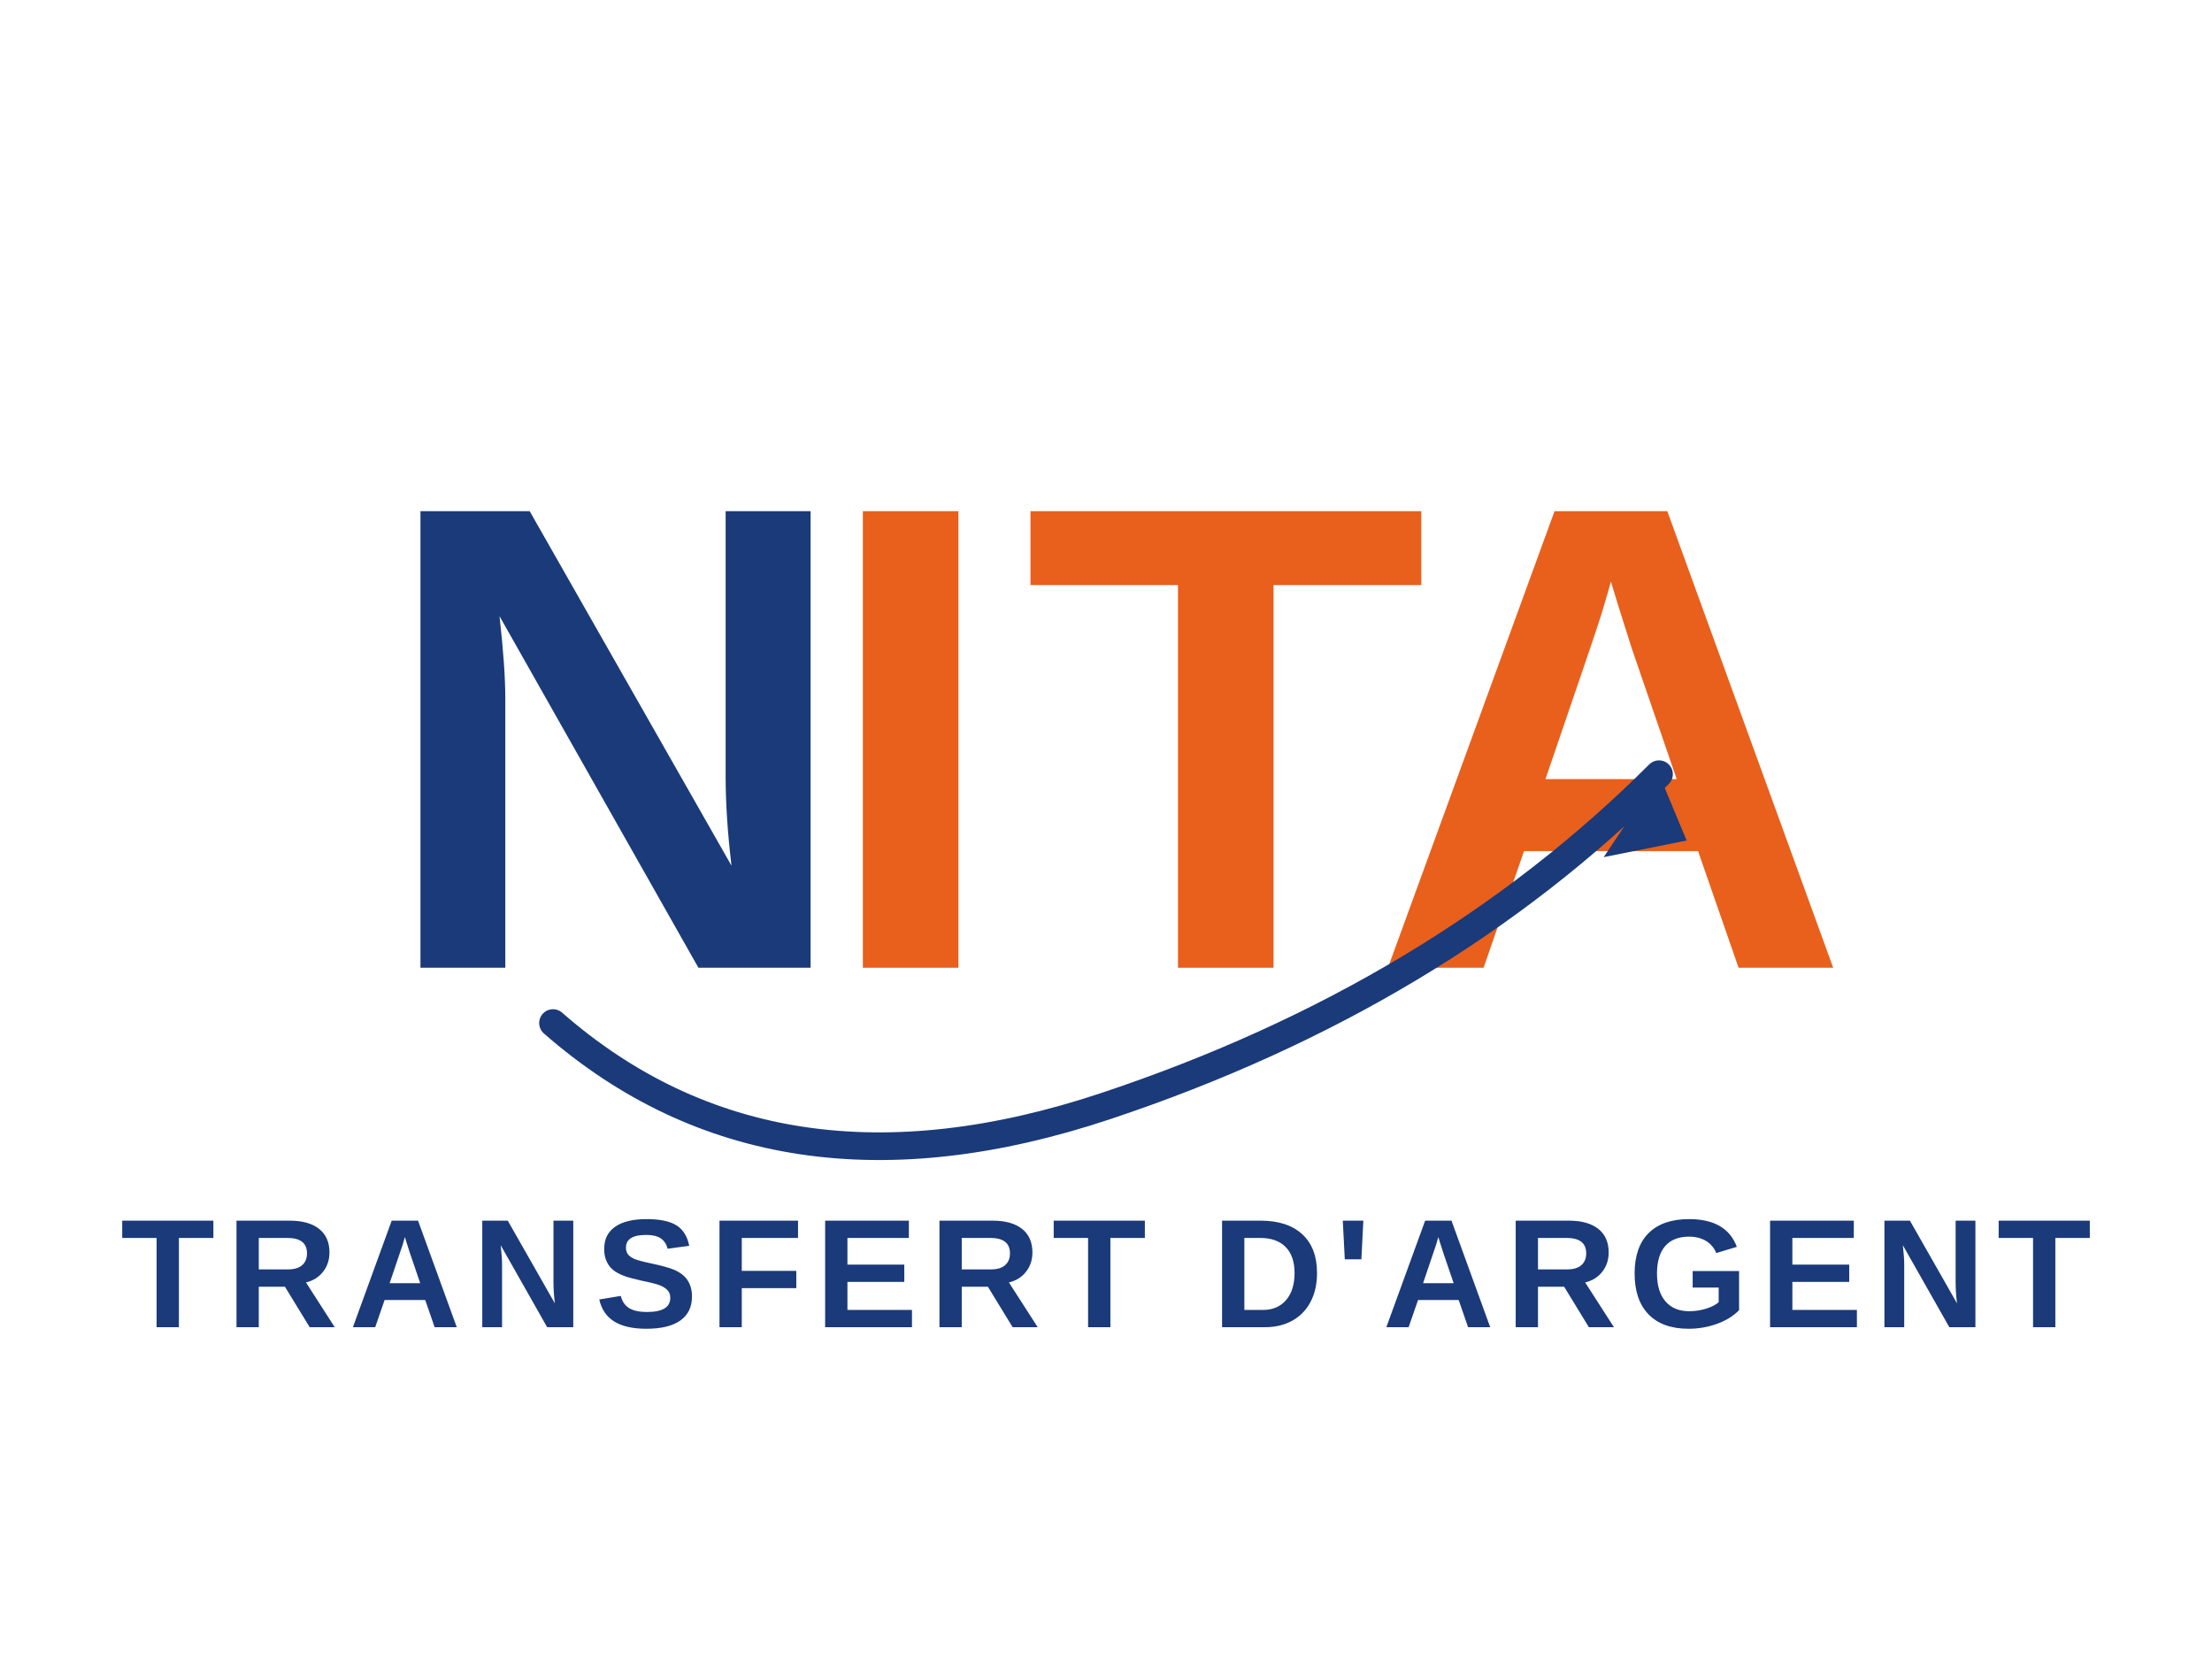
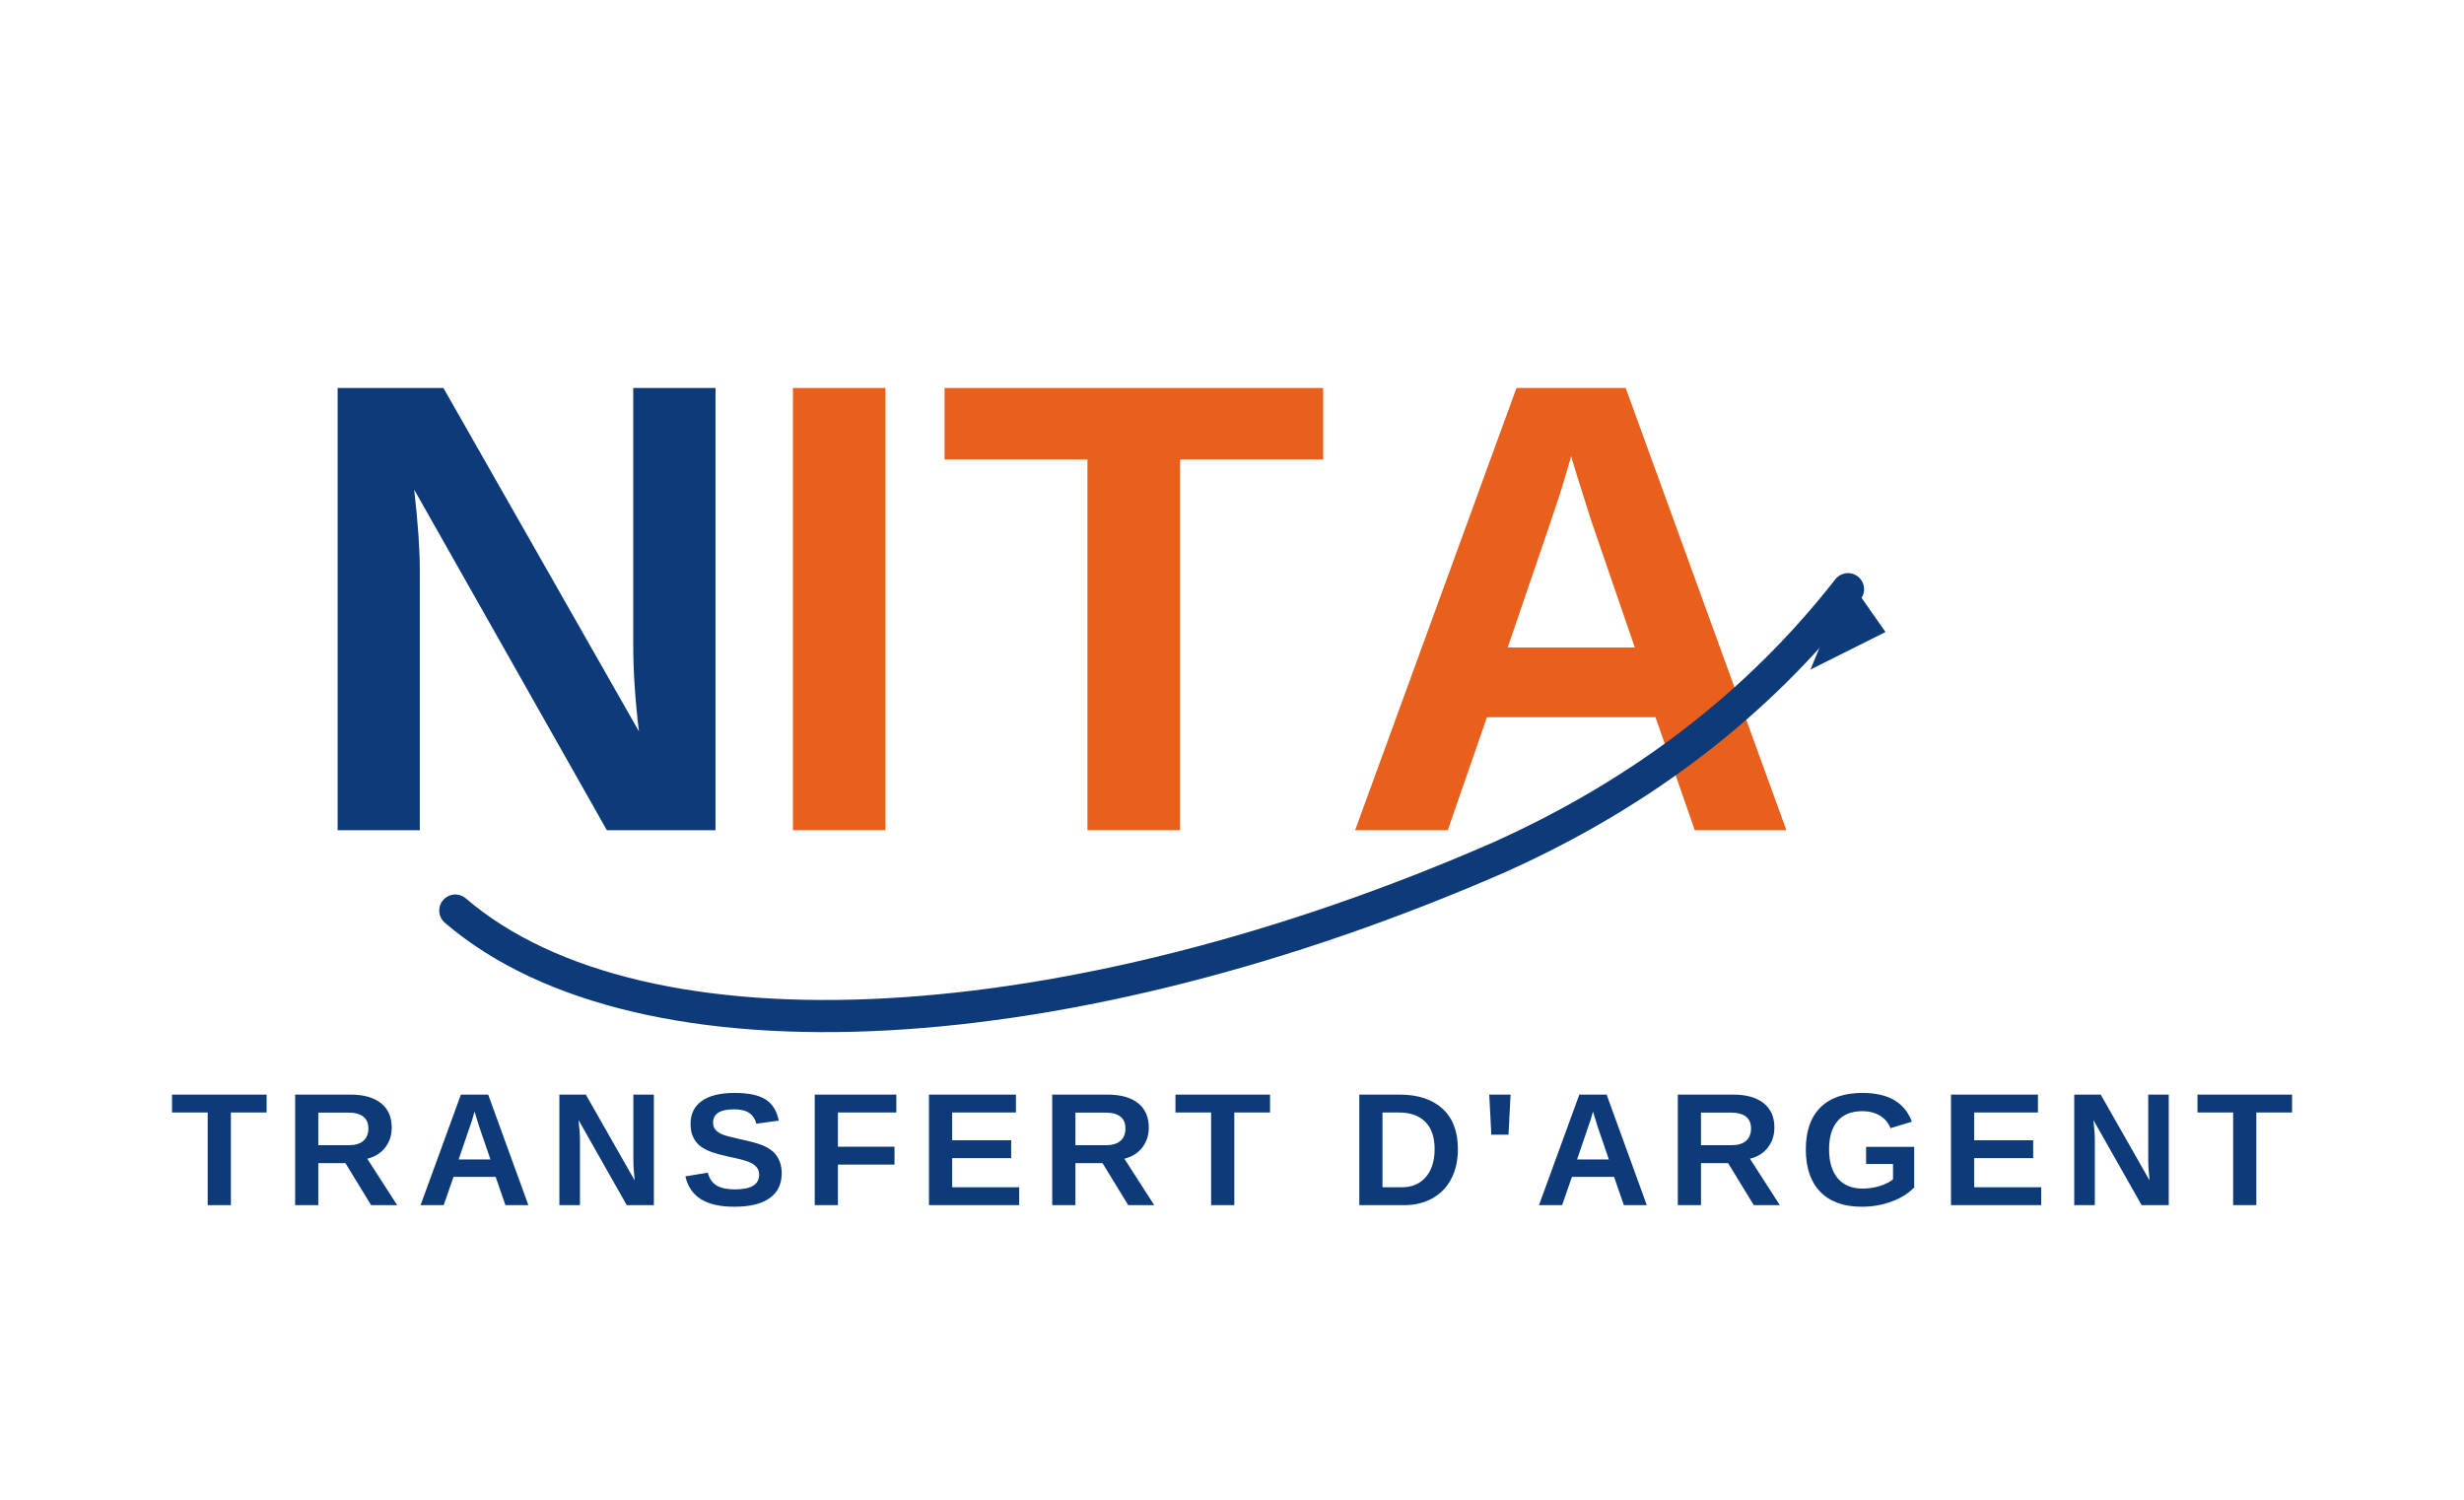
- <svg xmlns="http://www.w3.org/2000/svg" viewBox="0 0 400 300" fill="none">
-   <text x="68" y="175" font-family="Arial Black, Arial, sans-serif" font-weight="900" font-size="120" fill="#1a3a7a">N</text>
-   <text x="148" y="175" font-family="Arial Black, Arial, sans-serif" font-weight="900" font-size="120" fill="#e8601c">I</text>
-   <text x="185" y="175" font-family="Arial Black, Arial, sans-serif" font-weight="900" font-size="120" fill="#e8601c">T</text>
-   <text x="248" y="175" font-family="Arial Black, Arial, sans-serif" font-weight="900" font-size="120" fill="#e8601c">A</text>
-   <path d="M100 185 Q140 220 200 200 Q260 180 300 140" stroke="#1a3a7a" stroke-width="5" fill="none" stroke-linecap="round" />
-   <polygon points="300,140 290,155 305,152" fill="#1a3a7a" />
-   <text x="200" y="240" font-family="Arial, sans-serif" font-weight="900" font-size="28" fill="#1a3a7a" text-anchor="middle" letter-spacing="2">TRANSFERT D'ARGENT</text>
+ <svg xmlns="http://www.w3.org/2000/svg" viewBox="0 0 460 280" fill="none">
+   <text x="55" y="155" font-family="'Arial Black', 'Helvetica Neue', Arial, sans-serif" font-weight="900" font-size="120" fill="#0d3b7a">N</text>
+   <text x="140" y="155" font-family="'Arial Black', 'Helvetica Neue', Arial, sans-serif" font-weight="900" font-size="120" fill="#e8601c">I</text>
+   <text x="175" y="155" font-family="'Arial Black', 'Helvetica Neue', Arial, sans-serif" font-weight="900" font-size="120" fill="#e8601c">T</text>
+   <text x="250" y="155" font-family="'Arial Black', 'Helvetica Neue', Arial, sans-serif" font-weight="900" font-size="120" fill="#e8601c">A</text>
+   <path d="M85,170 C120,200 200,195 280,160 Q320,142 345,110" stroke="#0d3b7a" stroke-width="6" fill="none" stroke-linecap="round" />
+   <polygon points="345,108 338,125 352,118" fill="#0d3b7a" />
+   <text x="230" y="225" font-family="'Arial Black', 'Helvetica Neue', Arial, sans-serif" font-weight="900" font-size="30" fill="#0d3b7a" text-anchor="middle" letter-spacing="3">TRANSFERT D'ARGENT</text>
</svg>
